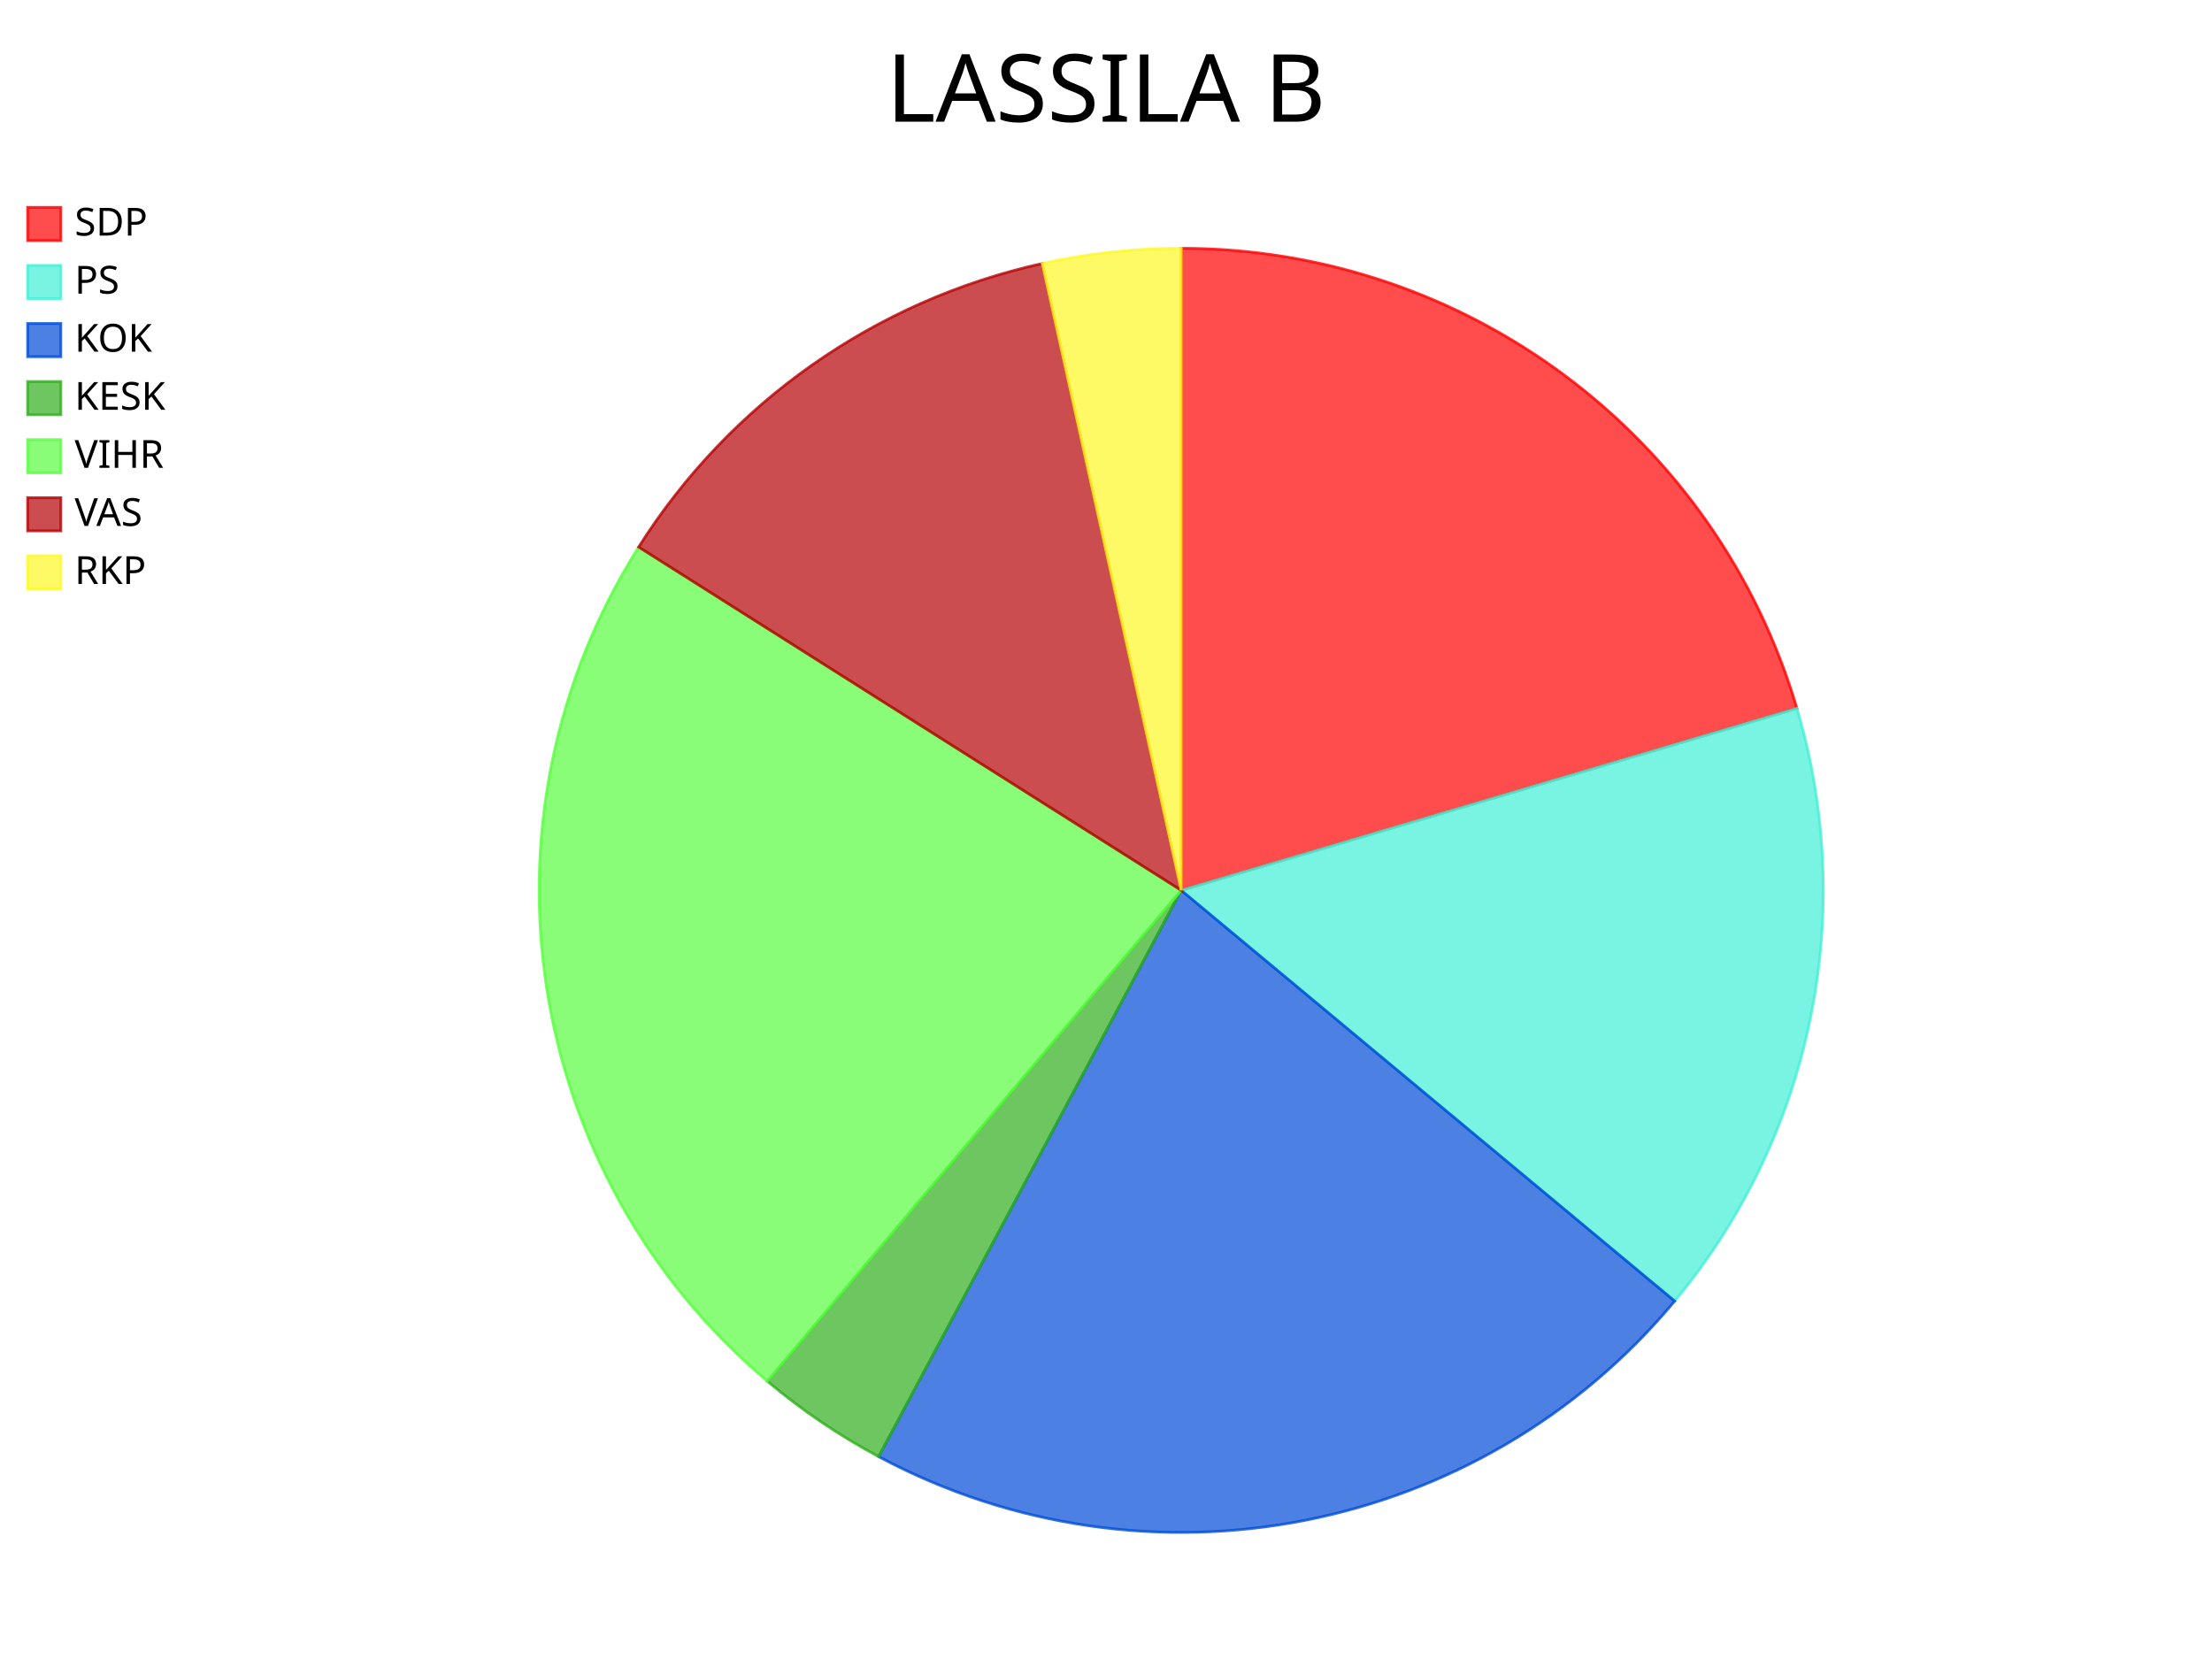
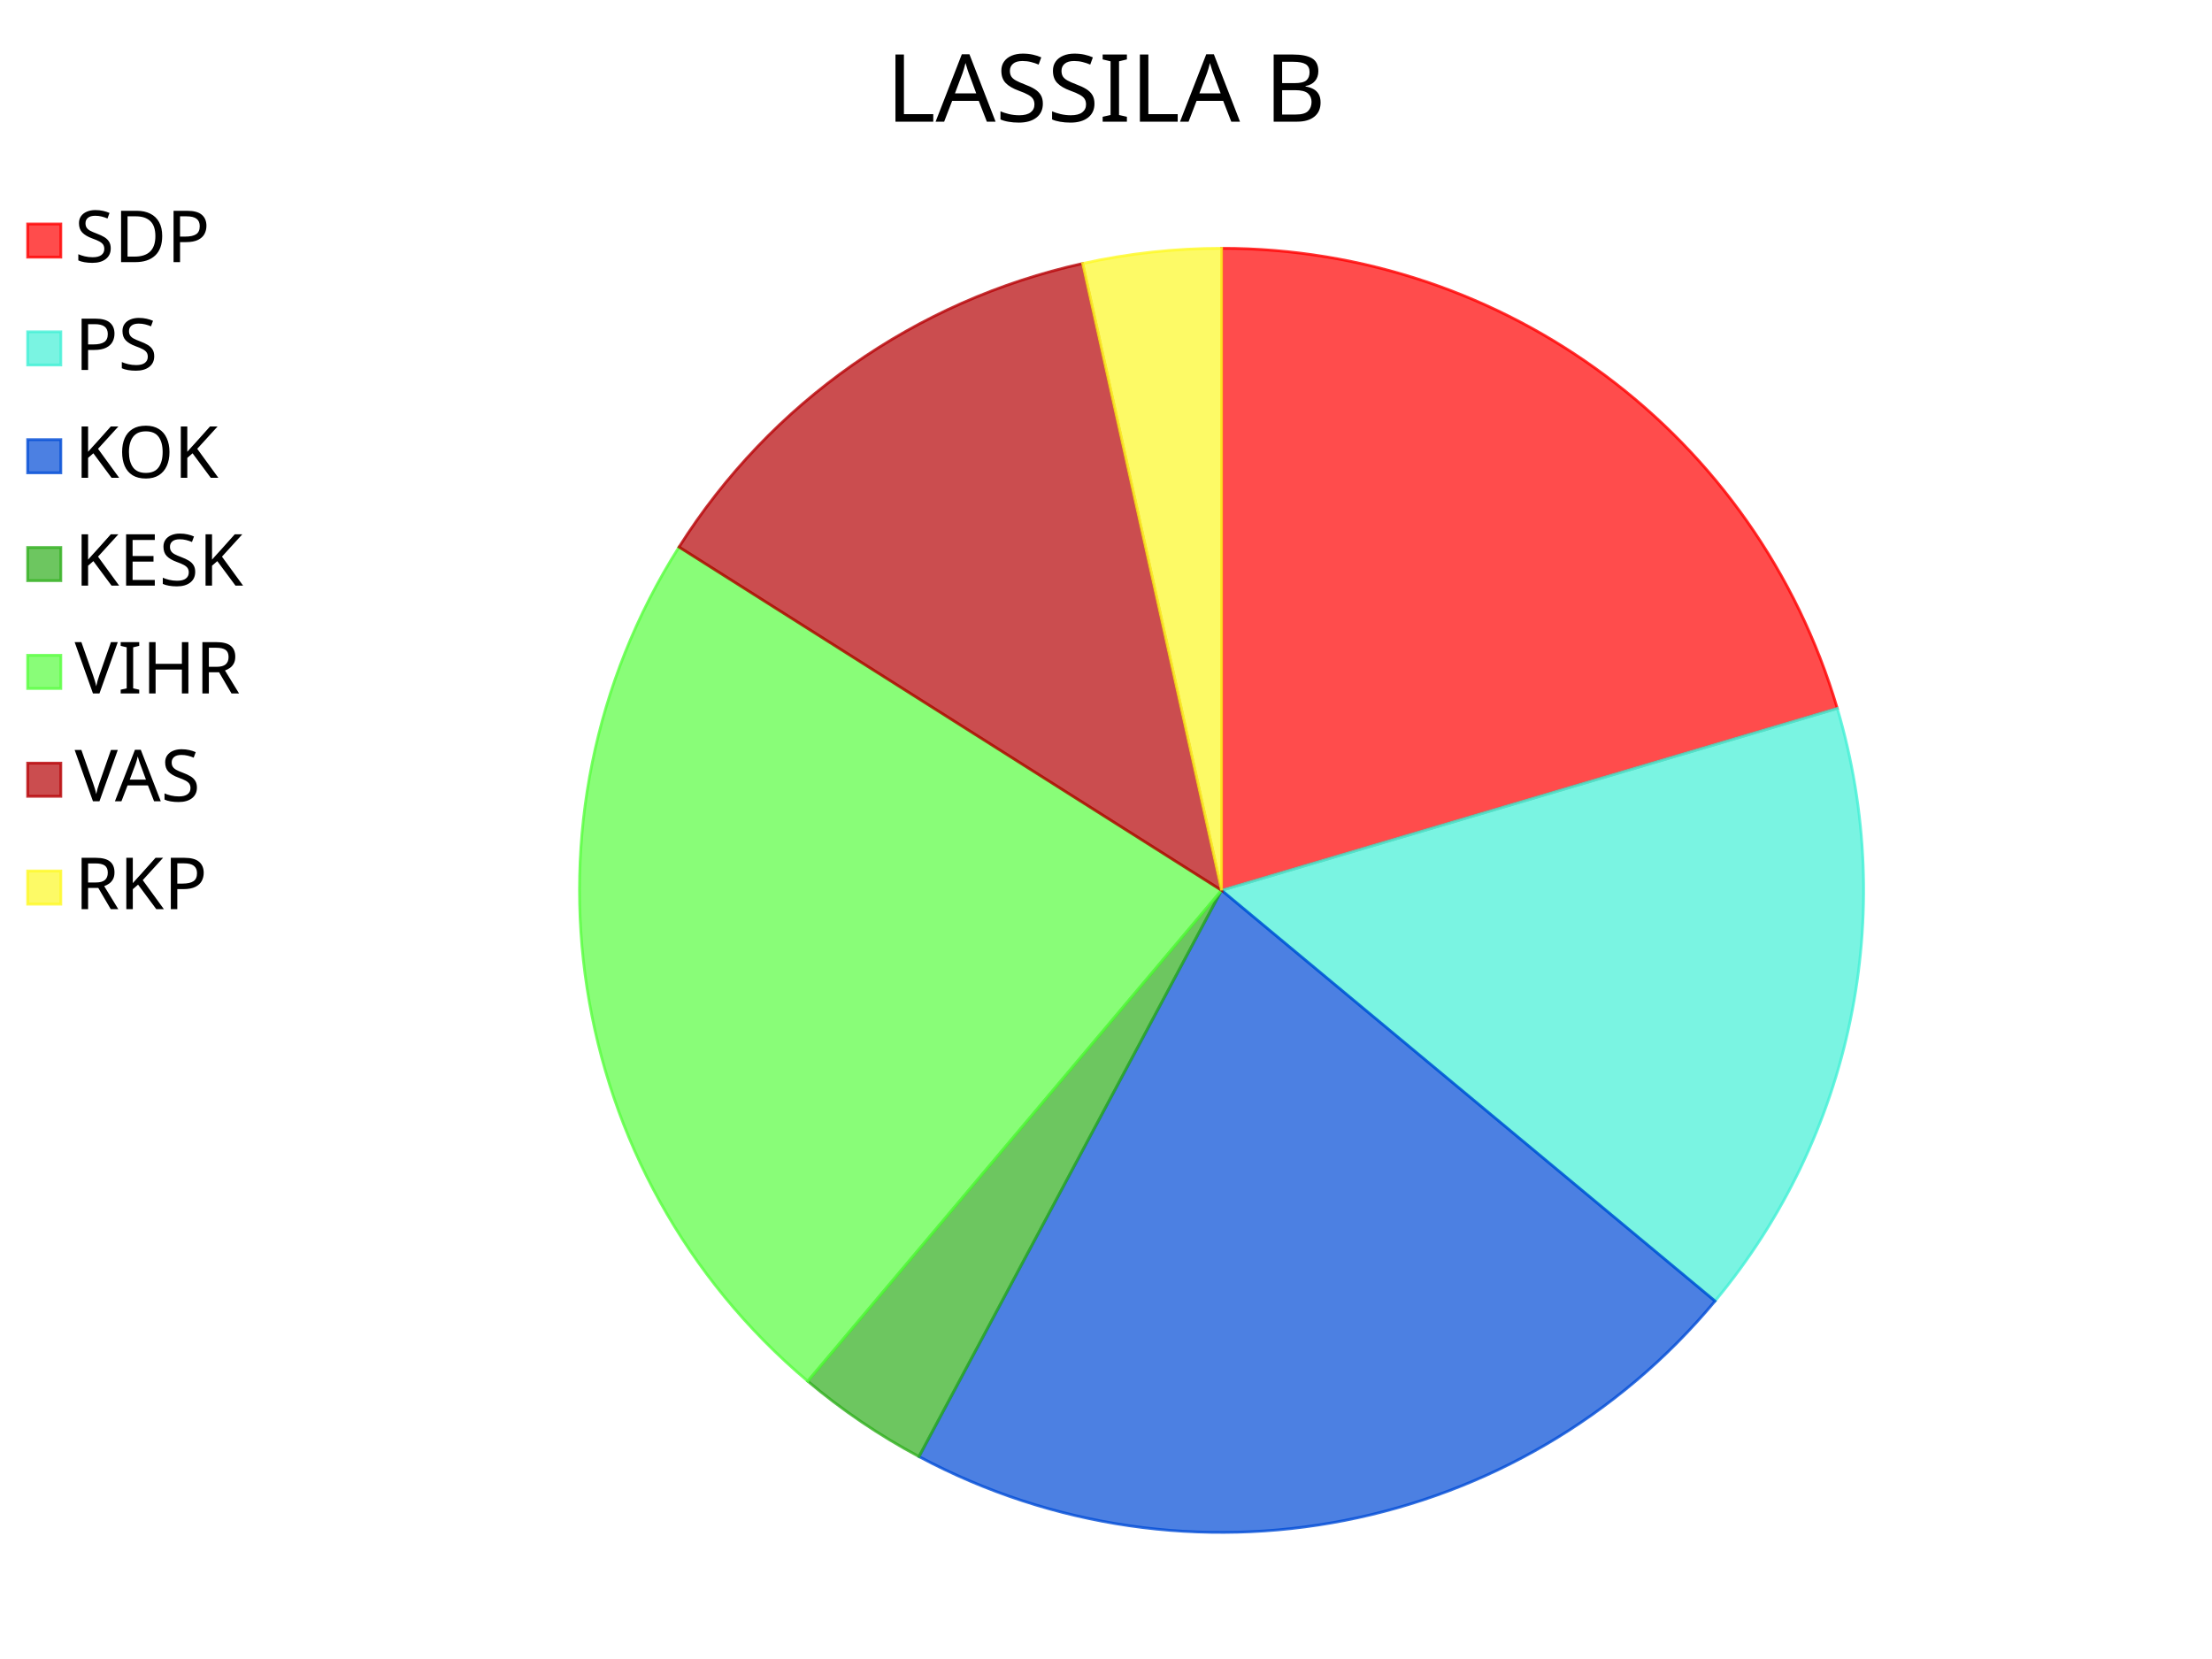
- <svg xmlns="http://www.w3.org/2000/svg" class="pygal-chart" id="chart-fa7179c8-ebbd-4a18-9c4d-508e01d1305b" viewBox="0 0 800 600">
+ <svg xmlns="http://www.w3.org/2000/svg" class="pygal-chart" id="chart-22ebe226-a6b0-4e5f-b215-8ea0ef26bb47" viewBox="0 0 800 600">
  <defs>
-     <style type="text/css">#chart-fa7179c8-ebbd-4a18-9c4d-508e01d1305b{-webkit-user-select:none;-webkit-font-smoothing:antialiased;font-family:Poppins}#chart-fa7179c8-ebbd-4a18-9c4d-508e01d1305b .title{font-family:Poppins;font-size:34px}#chart-fa7179c8-ebbd-4a18-9c4d-508e01d1305b .legends .legend text{font-family:Poppins;font-size:14px}#chart-fa7179c8-ebbd-4a18-9c4d-508e01d1305b .axis text{font-family:Poppins;font-size:10px}#chart-fa7179c8-ebbd-4a18-9c4d-508e01d1305b .axis text.major{font-family:Poppins;font-size:10px}#chart-fa7179c8-ebbd-4a18-9c4d-508e01d1305b .text-overlay text.value{font-family:Poppins;font-size:16px}#chart-fa7179c8-ebbd-4a18-9c4d-508e01d1305b .text-overlay text.label{font-family:Poppins;font-size:10px}#chart-fa7179c8-ebbd-4a18-9c4d-508e01d1305b .tooltip{font-family:Poppins;font-size:14px}#chart-fa7179c8-ebbd-4a18-9c4d-508e01d1305b text.no_data{font-family:Poppins;font-size:64px}
- #chart-fa7179c8-ebbd-4a18-9c4d-508e01d1305b{background-color:#ffffff}#chart-fa7179c8-ebbd-4a18-9c4d-508e01d1305b path,#chart-fa7179c8-ebbd-4a18-9c4d-508e01d1305b line,#chart-fa7179c8-ebbd-4a18-9c4d-508e01d1305b rect,#chart-fa7179c8-ebbd-4a18-9c4d-508e01d1305b circle{-webkit-transition:300ms ease-in;-moz-transition:300ms ease-in;transition:300ms ease-in}#chart-fa7179c8-ebbd-4a18-9c4d-508e01d1305b .graph &gt; .background{fill:#ffffff}#chart-fa7179c8-ebbd-4a18-9c4d-508e01d1305b .plot &gt; .background{fill:#ffffff}#chart-fa7179c8-ebbd-4a18-9c4d-508e01d1305b .graph{fill:#000000}#chart-fa7179c8-ebbd-4a18-9c4d-508e01d1305b text.no_data{fill:#000000}#chart-fa7179c8-ebbd-4a18-9c4d-508e01d1305b .title{fill:#000000}#chart-fa7179c8-ebbd-4a18-9c4d-508e01d1305b .legends .legend text{fill:#000000}#chart-fa7179c8-ebbd-4a18-9c4d-508e01d1305b .legends .legend:hover text{fill:#000000}#chart-fa7179c8-ebbd-4a18-9c4d-508e01d1305b .axis .line{stroke:#000000}#chart-fa7179c8-ebbd-4a18-9c4d-508e01d1305b .axis .guide.line{stroke:#000000}#chart-fa7179c8-ebbd-4a18-9c4d-508e01d1305b .axis .major.line{stroke:#000000}#chart-fa7179c8-ebbd-4a18-9c4d-508e01d1305b .axis text.major{fill:#000000}#chart-fa7179c8-ebbd-4a18-9c4d-508e01d1305b .axis.y .guides:hover .guide.line,#chart-fa7179c8-ebbd-4a18-9c4d-508e01d1305b .line-graph .axis.x .guides:hover .guide.line,#chart-fa7179c8-ebbd-4a18-9c4d-508e01d1305b .stackedline-graph .axis.x .guides:hover .guide.line,#chart-fa7179c8-ebbd-4a18-9c4d-508e01d1305b .xy-graph .axis.x .guides:hover .guide.line{stroke:#000000}#chart-fa7179c8-ebbd-4a18-9c4d-508e01d1305b .axis .guides:hover text{fill:#000000}#chart-fa7179c8-ebbd-4a18-9c4d-508e01d1305b .reactive{fill-opacity:.7;stroke-opacity:.8}#chart-fa7179c8-ebbd-4a18-9c4d-508e01d1305b .ci{stroke:#000000}#chart-fa7179c8-ebbd-4a18-9c4d-508e01d1305b .reactive.active,#chart-fa7179c8-ebbd-4a18-9c4d-508e01d1305b .active .reactive{fill-opacity:.9;stroke-opacity:.9;stroke-width:4}#chart-fa7179c8-ebbd-4a18-9c4d-508e01d1305b .ci .reactive.active{stroke-width:1.5}#chart-fa7179c8-ebbd-4a18-9c4d-508e01d1305b .series text{fill:#000000}#chart-fa7179c8-ebbd-4a18-9c4d-508e01d1305b .tooltip rect{fill:#ffffff;stroke:#000000;-webkit-transition:opacity 300ms ease-in;-moz-transition:opacity 300ms ease-in;transition:opacity 300ms ease-in}#chart-fa7179c8-ebbd-4a18-9c4d-508e01d1305b .tooltip .label{fill:#000000}#chart-fa7179c8-ebbd-4a18-9c4d-508e01d1305b .tooltip .label{fill:#000000}#chart-fa7179c8-ebbd-4a18-9c4d-508e01d1305b .tooltip .legend{font-size:.8em;fill:#000000}#chart-fa7179c8-ebbd-4a18-9c4d-508e01d1305b .tooltip .x_label{font-size:.6em;fill:#000000}#chart-fa7179c8-ebbd-4a18-9c4d-508e01d1305b .tooltip .xlink{font-size:.5em;text-decoration:underline}#chart-fa7179c8-ebbd-4a18-9c4d-508e01d1305b .tooltip .value{font-size:1.5em}#chart-fa7179c8-ebbd-4a18-9c4d-508e01d1305b .bound{font-size:.5em}#chart-fa7179c8-ebbd-4a18-9c4d-508e01d1305b .max-value{font-size:.75em;fill:#000000}#chart-fa7179c8-ebbd-4a18-9c4d-508e01d1305b .map-element{fill:#ffffff;stroke:#000000 !important}#chart-fa7179c8-ebbd-4a18-9c4d-508e01d1305b .map-element .reactive{fill-opacity:inherit;stroke-opacity:inherit}#chart-fa7179c8-ebbd-4a18-9c4d-508e01d1305b .color-0,#chart-fa7179c8-ebbd-4a18-9c4d-508e01d1305b .color-0 a:visited{stroke:#ff0000;fill:#ff0000}#chart-fa7179c8-ebbd-4a18-9c4d-508e01d1305b .color-1,#chart-fa7179c8-ebbd-4a18-9c4d-508e01d1305b .color-1 a:visited{stroke:#42f0d6;fill:#42f0d6}#chart-fa7179c8-ebbd-4a18-9c4d-508e01d1305b .color-2,#chart-fa7179c8-ebbd-4a18-9c4d-508e01d1305b .color-2 a:visited{stroke:#004bd6;fill:#004bd6}#chart-fa7179c8-ebbd-4a18-9c4d-508e01d1305b .color-3,#chart-fa7179c8-ebbd-4a18-9c4d-508e01d1305b .color-3 a:visited{stroke:#30af1d;fill:#30af1d}#chart-fa7179c8-ebbd-4a18-9c4d-508e01d1305b .color-4,#chart-fa7179c8-ebbd-4a18-9c4d-508e01d1305b .color-4 a:visited{stroke:#58fd3f;fill:#58fd3f}#chart-fa7179c8-ebbd-4a18-9c4d-508e01d1305b .color-5,#chart-fa7179c8-ebbd-4a18-9c4d-508e01d1305b .color-5 a:visited{stroke:#b60205;fill:#b60205}#chart-fa7179c8-ebbd-4a18-9c4d-508e01d1305b .color-6,#chart-fa7179c8-ebbd-4a18-9c4d-508e01d1305b .color-6 a:visited{stroke:#fdf926;fill:#fdf926}#chart-fa7179c8-ebbd-4a18-9c4d-508e01d1305b .text-overlay .color-0 text{fill:black}#chart-fa7179c8-ebbd-4a18-9c4d-508e01d1305b .text-overlay .color-1 text{fill:black}#chart-fa7179c8-ebbd-4a18-9c4d-508e01d1305b .text-overlay .color-2 text{fill:black}#chart-fa7179c8-ebbd-4a18-9c4d-508e01d1305b .text-overlay .color-3 text{fill:black}#chart-fa7179c8-ebbd-4a18-9c4d-508e01d1305b .text-overlay .color-4 text{fill:black}#chart-fa7179c8-ebbd-4a18-9c4d-508e01d1305b .text-overlay .color-5 text{fill:black}#chart-fa7179c8-ebbd-4a18-9c4d-508e01d1305b .text-overlay .color-6 text{fill:black}
- #chart-fa7179c8-ebbd-4a18-9c4d-508e01d1305b text.no_data{text-anchor:middle}#chart-fa7179c8-ebbd-4a18-9c4d-508e01d1305b .guide.line{fill:none}#chart-fa7179c8-ebbd-4a18-9c4d-508e01d1305b .centered{text-anchor:middle}#chart-fa7179c8-ebbd-4a18-9c4d-508e01d1305b .title{text-anchor:middle}#chart-fa7179c8-ebbd-4a18-9c4d-508e01d1305b .legends .legend text{fill-opacity:1}#chart-fa7179c8-ebbd-4a18-9c4d-508e01d1305b .axis.x text{text-anchor:middle}#chart-fa7179c8-ebbd-4a18-9c4d-508e01d1305b .axis.x:not(.web) text[transform]{text-anchor:start}#chart-fa7179c8-ebbd-4a18-9c4d-508e01d1305b .axis.x:not(.web) text[transform].backwards{text-anchor:end}#chart-fa7179c8-ebbd-4a18-9c4d-508e01d1305b .axis.y text{text-anchor:end}#chart-fa7179c8-ebbd-4a18-9c4d-508e01d1305b .axis.y text[transform].backwards{text-anchor:start}#chart-fa7179c8-ebbd-4a18-9c4d-508e01d1305b .axis.y2 text{text-anchor:start}#chart-fa7179c8-ebbd-4a18-9c4d-508e01d1305b .axis.y2 text[transform].backwards{text-anchor:end}#chart-fa7179c8-ebbd-4a18-9c4d-508e01d1305b .axis .guide.line{stroke-dasharray:4,4}#chart-fa7179c8-ebbd-4a18-9c4d-508e01d1305b .axis .major.guide.line{stroke-dasharray:6,6}#chart-fa7179c8-ebbd-4a18-9c4d-508e01d1305b .horizontal .axis.y .guide.line,#chart-fa7179c8-ebbd-4a18-9c4d-508e01d1305b .horizontal .axis.y2 .guide.line,#chart-fa7179c8-ebbd-4a18-9c4d-508e01d1305b .vertical .axis.x .guide.line{opacity:0}#chart-fa7179c8-ebbd-4a18-9c4d-508e01d1305b .horizontal .axis.always_show .guide.line,#chart-fa7179c8-ebbd-4a18-9c4d-508e01d1305b .vertical .axis.always_show .guide.line{opacity:1 !important}#chart-fa7179c8-ebbd-4a18-9c4d-508e01d1305b .axis.y .guides:hover .guide.line,#chart-fa7179c8-ebbd-4a18-9c4d-508e01d1305b .axis.y2 .guides:hover .guide.line,#chart-fa7179c8-ebbd-4a18-9c4d-508e01d1305b .axis.x .guides:hover .guide.line{opacity:1}#chart-fa7179c8-ebbd-4a18-9c4d-508e01d1305b .axis .guides:hover text{opacity:1}#chart-fa7179c8-ebbd-4a18-9c4d-508e01d1305b .nofill{fill:none}#chart-fa7179c8-ebbd-4a18-9c4d-508e01d1305b .subtle-fill{fill-opacity:.2}#chart-fa7179c8-ebbd-4a18-9c4d-508e01d1305b .dot{stroke-width:1px;fill-opacity:1}#chart-fa7179c8-ebbd-4a18-9c4d-508e01d1305b .dot.active{stroke-width:5px}#chart-fa7179c8-ebbd-4a18-9c4d-508e01d1305b .dot.negative{fill:transparent}#chart-fa7179c8-ebbd-4a18-9c4d-508e01d1305b text,#chart-fa7179c8-ebbd-4a18-9c4d-508e01d1305b tspan{stroke:none !important}#chart-fa7179c8-ebbd-4a18-9c4d-508e01d1305b .series text.active{opacity:1}#chart-fa7179c8-ebbd-4a18-9c4d-508e01d1305b .tooltip rect{fill-opacity:.95;stroke-width:.5}#chart-fa7179c8-ebbd-4a18-9c4d-508e01d1305b .tooltip text{fill-opacity:1}#chart-fa7179c8-ebbd-4a18-9c4d-508e01d1305b .showable{visibility:hidden}#chart-fa7179c8-ebbd-4a18-9c4d-508e01d1305b .showable.shown{visibility:visible}#chart-fa7179c8-ebbd-4a18-9c4d-508e01d1305b .gauge-background{fill:rgba(229,229,229,1);stroke:none}#chart-fa7179c8-ebbd-4a18-9c4d-508e01d1305b .bg-lines{stroke:#ffffff;stroke-width:2px}</style>
+     <style type="text/css">#chart-22ebe226-a6b0-4e5f-b215-8ea0ef26bb47{-webkit-user-select:none;-webkit-font-smoothing:antialiased;font-family:Poppins}#chart-22ebe226-a6b0-4e5f-b215-8ea0ef26bb47 .title{font-family:Poppins;font-size:34px}#chart-22ebe226-a6b0-4e5f-b215-8ea0ef26bb47 .legends .legend text{font-family:Poppins;font-size:26px}#chart-22ebe226-a6b0-4e5f-b215-8ea0ef26bb47 .axis text{font-family:Poppins;font-size:26px}#chart-22ebe226-a6b0-4e5f-b215-8ea0ef26bb47 .axis text.major{font-family:Poppins;font-size:10px}#chart-22ebe226-a6b0-4e5f-b215-8ea0ef26bb47 .text-overlay text.value{font-family:Poppins;font-size:26px}#chart-22ebe226-a6b0-4e5f-b215-8ea0ef26bb47 .text-overlay text.label{font-family:Poppins;font-size:26px}#chart-22ebe226-a6b0-4e5f-b215-8ea0ef26bb47 .tooltip{font-family:Poppins;font-size:14px}#chart-22ebe226-a6b0-4e5f-b215-8ea0ef26bb47 text.no_data{font-family:Poppins;font-size:64px}
+ #chart-22ebe226-a6b0-4e5f-b215-8ea0ef26bb47{background-color:#ffffff}#chart-22ebe226-a6b0-4e5f-b215-8ea0ef26bb47 path,#chart-22ebe226-a6b0-4e5f-b215-8ea0ef26bb47 line,#chart-22ebe226-a6b0-4e5f-b215-8ea0ef26bb47 rect,#chart-22ebe226-a6b0-4e5f-b215-8ea0ef26bb47 circle{-webkit-transition:300ms ease-in;-moz-transition:300ms ease-in;transition:300ms ease-in}#chart-22ebe226-a6b0-4e5f-b215-8ea0ef26bb47 .graph &gt; .background{fill:#ffffff}#chart-22ebe226-a6b0-4e5f-b215-8ea0ef26bb47 .plot &gt; .background{fill:#ffffff}#chart-22ebe226-a6b0-4e5f-b215-8ea0ef26bb47 .graph{fill:#000000}#chart-22ebe226-a6b0-4e5f-b215-8ea0ef26bb47 text.no_data{fill:#000000}#chart-22ebe226-a6b0-4e5f-b215-8ea0ef26bb47 .title{fill:#000000}#chart-22ebe226-a6b0-4e5f-b215-8ea0ef26bb47 .legends .legend text{fill:#000000}#chart-22ebe226-a6b0-4e5f-b215-8ea0ef26bb47 .legends .legend:hover text{fill:#000000}#chart-22ebe226-a6b0-4e5f-b215-8ea0ef26bb47 .axis .line{stroke:#000000}#chart-22ebe226-a6b0-4e5f-b215-8ea0ef26bb47 .axis .guide.line{stroke:#000000}#chart-22ebe226-a6b0-4e5f-b215-8ea0ef26bb47 .axis .major.line{stroke:#000000}#chart-22ebe226-a6b0-4e5f-b215-8ea0ef26bb47 .axis text.major{fill:#000000}#chart-22ebe226-a6b0-4e5f-b215-8ea0ef26bb47 .axis.y .guides:hover .guide.line,#chart-22ebe226-a6b0-4e5f-b215-8ea0ef26bb47 .line-graph .axis.x .guides:hover .guide.line,#chart-22ebe226-a6b0-4e5f-b215-8ea0ef26bb47 .stackedline-graph .axis.x .guides:hover .guide.line,#chart-22ebe226-a6b0-4e5f-b215-8ea0ef26bb47 .xy-graph .axis.x .guides:hover .guide.line{stroke:#000000}#chart-22ebe226-a6b0-4e5f-b215-8ea0ef26bb47 .axis .guides:hover text{fill:#000000}#chart-22ebe226-a6b0-4e5f-b215-8ea0ef26bb47 .reactive{fill-opacity:.7;stroke-opacity:.8}#chart-22ebe226-a6b0-4e5f-b215-8ea0ef26bb47 .ci{stroke:#000000}#chart-22ebe226-a6b0-4e5f-b215-8ea0ef26bb47 .reactive.active,#chart-22ebe226-a6b0-4e5f-b215-8ea0ef26bb47 .active .reactive{fill-opacity:.9;stroke-opacity:.9;stroke-width:4}#chart-22ebe226-a6b0-4e5f-b215-8ea0ef26bb47 .ci .reactive.active{stroke-width:1.5}#chart-22ebe226-a6b0-4e5f-b215-8ea0ef26bb47 .series text{fill:#000000}#chart-22ebe226-a6b0-4e5f-b215-8ea0ef26bb47 .tooltip rect{fill:#ffffff;stroke:#000000;-webkit-transition:opacity 300ms ease-in;-moz-transition:opacity 300ms ease-in;transition:opacity 300ms ease-in}#chart-22ebe226-a6b0-4e5f-b215-8ea0ef26bb47 .tooltip .label{fill:#000000}#chart-22ebe226-a6b0-4e5f-b215-8ea0ef26bb47 .tooltip .label{fill:#000000}#chart-22ebe226-a6b0-4e5f-b215-8ea0ef26bb47 .tooltip .legend{font-size:.8em;fill:#000000}#chart-22ebe226-a6b0-4e5f-b215-8ea0ef26bb47 .tooltip .x_label{font-size:.6em;fill:#000000}#chart-22ebe226-a6b0-4e5f-b215-8ea0ef26bb47 .tooltip .xlink{font-size:.5em;text-decoration:underline}#chart-22ebe226-a6b0-4e5f-b215-8ea0ef26bb47 .tooltip .value{font-size:1.5em}#chart-22ebe226-a6b0-4e5f-b215-8ea0ef26bb47 .bound{font-size:.5em}#chart-22ebe226-a6b0-4e5f-b215-8ea0ef26bb47 .max-value{font-size:.75em;fill:#000000}#chart-22ebe226-a6b0-4e5f-b215-8ea0ef26bb47 .map-element{fill:#ffffff;stroke:#000000 !important}#chart-22ebe226-a6b0-4e5f-b215-8ea0ef26bb47 .map-element .reactive{fill-opacity:inherit;stroke-opacity:inherit}#chart-22ebe226-a6b0-4e5f-b215-8ea0ef26bb47 .color-0,#chart-22ebe226-a6b0-4e5f-b215-8ea0ef26bb47 .color-0 a:visited{stroke:#ff0000;fill:#ff0000}#chart-22ebe226-a6b0-4e5f-b215-8ea0ef26bb47 .color-1,#chart-22ebe226-a6b0-4e5f-b215-8ea0ef26bb47 .color-1 a:visited{stroke:#42f0d6;fill:#42f0d6}#chart-22ebe226-a6b0-4e5f-b215-8ea0ef26bb47 .color-2,#chart-22ebe226-a6b0-4e5f-b215-8ea0ef26bb47 .color-2 a:visited{stroke:#004bd6;fill:#004bd6}#chart-22ebe226-a6b0-4e5f-b215-8ea0ef26bb47 .color-3,#chart-22ebe226-a6b0-4e5f-b215-8ea0ef26bb47 .color-3 a:visited{stroke:#30af1d;fill:#30af1d}#chart-22ebe226-a6b0-4e5f-b215-8ea0ef26bb47 .color-4,#chart-22ebe226-a6b0-4e5f-b215-8ea0ef26bb47 .color-4 a:visited{stroke:#58fd3f;fill:#58fd3f}#chart-22ebe226-a6b0-4e5f-b215-8ea0ef26bb47 .color-5,#chart-22ebe226-a6b0-4e5f-b215-8ea0ef26bb47 .color-5 a:visited{stroke:#b60205;fill:#b60205}#chart-22ebe226-a6b0-4e5f-b215-8ea0ef26bb47 .color-6,#chart-22ebe226-a6b0-4e5f-b215-8ea0ef26bb47 .color-6 a:visited{stroke:#fdf926;fill:#fdf926}#chart-22ebe226-a6b0-4e5f-b215-8ea0ef26bb47 .text-overlay .color-0 text{fill:black}#chart-22ebe226-a6b0-4e5f-b215-8ea0ef26bb47 .text-overlay .color-1 text{fill:black}#chart-22ebe226-a6b0-4e5f-b215-8ea0ef26bb47 .text-overlay .color-2 text{fill:black}#chart-22ebe226-a6b0-4e5f-b215-8ea0ef26bb47 .text-overlay .color-3 text{fill:black}#chart-22ebe226-a6b0-4e5f-b215-8ea0ef26bb47 .text-overlay .color-4 text{fill:black}#chart-22ebe226-a6b0-4e5f-b215-8ea0ef26bb47 .text-overlay .color-5 text{fill:black}#chart-22ebe226-a6b0-4e5f-b215-8ea0ef26bb47 .text-overlay .color-6 text{fill:black}
+ #chart-22ebe226-a6b0-4e5f-b215-8ea0ef26bb47 text.no_data{text-anchor:middle}#chart-22ebe226-a6b0-4e5f-b215-8ea0ef26bb47 .guide.line{fill:none}#chart-22ebe226-a6b0-4e5f-b215-8ea0ef26bb47 .centered{text-anchor:middle}#chart-22ebe226-a6b0-4e5f-b215-8ea0ef26bb47 .title{text-anchor:middle}#chart-22ebe226-a6b0-4e5f-b215-8ea0ef26bb47 .legends .legend text{fill-opacity:1}#chart-22ebe226-a6b0-4e5f-b215-8ea0ef26bb47 .axis.x text{text-anchor:middle}#chart-22ebe226-a6b0-4e5f-b215-8ea0ef26bb47 .axis.x:not(.web) text[transform]{text-anchor:start}#chart-22ebe226-a6b0-4e5f-b215-8ea0ef26bb47 .axis.x:not(.web) text[transform].backwards{text-anchor:end}#chart-22ebe226-a6b0-4e5f-b215-8ea0ef26bb47 .axis.y text{text-anchor:end}#chart-22ebe226-a6b0-4e5f-b215-8ea0ef26bb47 .axis.y text[transform].backwards{text-anchor:start}#chart-22ebe226-a6b0-4e5f-b215-8ea0ef26bb47 .axis.y2 text{text-anchor:start}#chart-22ebe226-a6b0-4e5f-b215-8ea0ef26bb47 .axis.y2 text[transform].backwards{text-anchor:end}#chart-22ebe226-a6b0-4e5f-b215-8ea0ef26bb47 .axis .guide.line{stroke-dasharray:4,4}#chart-22ebe226-a6b0-4e5f-b215-8ea0ef26bb47 .axis .major.guide.line{stroke-dasharray:6,6}#chart-22ebe226-a6b0-4e5f-b215-8ea0ef26bb47 .horizontal .axis.y .guide.line,#chart-22ebe226-a6b0-4e5f-b215-8ea0ef26bb47 .horizontal .axis.y2 .guide.line,#chart-22ebe226-a6b0-4e5f-b215-8ea0ef26bb47 .vertical .axis.x .guide.line{opacity:0}#chart-22ebe226-a6b0-4e5f-b215-8ea0ef26bb47 .horizontal .axis.always_show .guide.line,#chart-22ebe226-a6b0-4e5f-b215-8ea0ef26bb47 .vertical .axis.always_show .guide.line{opacity:1 !important}#chart-22ebe226-a6b0-4e5f-b215-8ea0ef26bb47 .axis.y .guides:hover .guide.line,#chart-22ebe226-a6b0-4e5f-b215-8ea0ef26bb47 .axis.y2 .guides:hover .guide.line,#chart-22ebe226-a6b0-4e5f-b215-8ea0ef26bb47 .axis.x .guides:hover .guide.line{opacity:1}#chart-22ebe226-a6b0-4e5f-b215-8ea0ef26bb47 .axis .guides:hover text{opacity:1}#chart-22ebe226-a6b0-4e5f-b215-8ea0ef26bb47 .nofill{fill:none}#chart-22ebe226-a6b0-4e5f-b215-8ea0ef26bb47 .subtle-fill{fill-opacity:.2}#chart-22ebe226-a6b0-4e5f-b215-8ea0ef26bb47 .dot{stroke-width:1px;fill-opacity:1}#chart-22ebe226-a6b0-4e5f-b215-8ea0ef26bb47 .dot.active{stroke-width:5px}#chart-22ebe226-a6b0-4e5f-b215-8ea0ef26bb47 .dot.negative{fill:transparent}#chart-22ebe226-a6b0-4e5f-b215-8ea0ef26bb47 text,#chart-22ebe226-a6b0-4e5f-b215-8ea0ef26bb47 tspan{stroke:none !important}#chart-22ebe226-a6b0-4e5f-b215-8ea0ef26bb47 .series text.active{opacity:1}#chart-22ebe226-a6b0-4e5f-b215-8ea0ef26bb47 .tooltip rect{fill-opacity:.95;stroke-width:.5}#chart-22ebe226-a6b0-4e5f-b215-8ea0ef26bb47 .tooltip text{fill-opacity:1}#chart-22ebe226-a6b0-4e5f-b215-8ea0ef26bb47 .showable{visibility:hidden}#chart-22ebe226-a6b0-4e5f-b215-8ea0ef26bb47 .showable.shown{visibility:visible}#chart-22ebe226-a6b0-4e5f-b215-8ea0ef26bb47 .gauge-background{fill:rgba(229,229,229,1);stroke:none}#chart-22ebe226-a6b0-4e5f-b215-8ea0ef26bb47 .bg-lines{stroke:#ffffff;stroke-width:2px}</style>
  </defs>
  <g class="graph pie-graph vertical">
    <rect class="background" height="600" width="800" x="0" y="0" />
-     <g class="plot" transform="translate(75, 64)">
-       <rect class="background" height="516" width="704.4" x="0" y="0" />
+     <g class="plot" transform="translate(104, 64)">
+       <rect class="background" height="516" width="675.6" x="0" y="0" />
      <g class="series serie-0 color-0">
        <g class="slices">
          <g class="slice">
-             <path class="slice reactive tooltip-trigger" d="M352.2 25.8 A232.2 232.2 0 0 1 574.882 192.2 L352.2 258 A0 0 0 0 0 352.2 258 z" />
+             <path class="slice reactive tooltip-trigger" d="M337.8 25.8 A232.2 232.2 0 0 1 560.482 192.2 L337.8 258 A0 0 0 0 0 337.8 258 z" />
          </g>
        </g>
      </g>
      <g class="series serie-1 color-1">
        <g class="slices">
          <g class="slice">
-             <path class="slice reactive tooltip-trigger" d="M574.882 192.2 A232.2 232.2 0 0 1 530.665 406.549 L352.2 258 A0 0 0 0 0 352.2 258 z" />
+             <path class="slice reactive tooltip-trigger" d="M560.482 192.2 A232.2 232.2 0 0 1 516.265 406.549 L337.8 258 A0 0 0 0 0 337.8 258 z" />
          </g>
        </g>
      </g>
      <g class="series serie-2 color-2">
        <g class="slices">
          <g class="slice">
-             <path class="slice reactive tooltip-trigger" d="M530.665 406.549 A232.2 232.2 0 0 1 242.769 462.796 L352.2 258 A0 0 0 0 0 352.2 258 z" />
+             <path class="slice reactive tooltip-trigger" d="M516.265 406.549 A232.2 232.2 0 0 1 228.369 462.796 L337.8 258 A0 0 0 0 0 337.8 258 z" />
          </g>
        </g>
      </g>
      <g class="series serie-3 color-3">
        <g class="slices">
          <g class="slice">
-             <path class="slice reactive tooltip-trigger" d="M242.769 462.796 A232.2 232.2 0 0 1 202.531 435.527 L352.2 258 A0 0 0 0 0 352.2 258 z" />
+             <path class="slice reactive tooltip-trigger" d="M228.369 462.796 A232.2 232.2 0 0 1 188.131 435.527 L337.8 258 A0 0 0 0 0 337.8 258 z" />
          </g>
        </g>
      </g>
      <g class="series serie-4 color-4">
        <g class="slices">
          <g class="slice">
-             <path class="slice reactive tooltip-trigger" d="M202.531 435.527 A232.2 232.2 0 0 1 155.98 133.844 L352.2 258 A0 0 0 0 0 352.2 258 z" />
+             <path class="slice reactive tooltip-trigger" d="M188.131 435.527 A232.2 232.2 0 0 1 141.58 133.844 L337.8 258 A0 0 0 0 0 337.8 258 z" />
          </g>
        </g>
      </g>
      <g class="series serie-5 color-5">
        <g class="slices">
          <g class="slice">
-             <path class="slice reactive tooltip-trigger" d="M155.98 133.844 A232.2 232.2 0 0 1 301.956 31.301 L352.2 258 A0 0 0 0 0 352.2 258 z" />
+             <path class="slice reactive tooltip-trigger" d="M141.58 133.844 A232.2 232.2 0 0 1 287.556 31.301 L337.8 258 A0 0 0 0 0 337.8 258 z" />
          </g>
        </g>
      </g>
      <g class="series serie-6 color-6">
        <g class="slices">
          <g class="slice">
-             <path class="slice reactive tooltip-trigger" d="M301.956 31.301 A232.2 232.2 0 0 1 352.2 25.8 L352.2 258 A0 0 0 0 0 352.2 258 z" />
+             <path class="slice reactive tooltip-trigger" d="M287.556 31.301 A232.2 232.2 0 0 1 337.8 25.8 L337.8 258 A0 0 0 0 0 337.8 258 z" />
          </g>
        </g>
      </g>
    </g>
    <g class="titles">
      <text class="title plot_title" x="400.0" y="44">LASSILA B</text>
    </g>
-     <g class="plot overlay" transform="translate(75, 64)">
+     <g class="plot overlay" transform="translate(104, 64)">
      <g class="series serie-0 color-0" />
      <g class="series serie-1 color-1" />
      <g class="series serie-2 color-2" />
      <g class="series serie-3 color-3" />
      <g class="series serie-4 color-4" />
      <g class="series serie-5 color-5" />
      <g class="series serie-6 color-6" />
    </g>
-     <g class="plot text-overlay" transform="translate(75, 64)">
+     <g class="plot text-overlay" transform="translate(104, 64)">
      <g class="series serie-0 color-0" />
      <g class="series serie-1 color-1" />
      <g class="series serie-2 color-2" />
      <g class="series serie-3 color-3" />
      <g class="series serie-4 color-4" />
      <g class="series serie-5 color-5" />
      <g class="series serie-6 color-6" />
    </g>
-     <g class="plot tooltip-overlay" transform="translate(75, 64)">
+     <g class="plot tooltip-overlay" transform="translate(104, 64)">
      <g class="tooltip" style="opacity: 0" transform="translate(0 0)">
        <rect class="tooltip-box" height="0" rx="0" ry="0" width="0" />
        <g class="text" />
      </g>
    </g>
    <g class="legends" transform="translate(10, 74)">
      <g class="legend reactive activate-serie" id="activate-serie-0">
-         <rect class="color-0 reactive" height="12" width="12" x="0.0" y="1.0" />
-         <text x="17.0" y="11.2">SDP</text>
+         <rect class="color-0 reactive" height="12" width="12" x="0.0" y="7.0" />
+         <text x="17.0" y="20.8">SDP</text>
      </g>
      <g class="legend reactive activate-serie" id="activate-serie-1">
-         <rect class="color-1 reactive" height="12" width="12" x="0.0" y="22.0" />
-         <text x="17.0" y="32.2">PS</text>
+         <rect class="color-1 reactive" height="12" width="12" x="0.0" y="46.0" />
+         <text x="17.0" y="59.8">PS</text>
      </g>
      <g class="legend reactive activate-serie" id="activate-serie-2">
-         <rect class="color-2 reactive" height="12" width="12" x="0.0" y="43.0" />
-         <text x="17.0" y="53.2">KOK</text>
+         <rect class="color-2 reactive" height="12" width="12" x="0.0" y="85.0" />
+         <text x="17.0" y="98.8">KOK</text>
      </g>
      <g class="legend reactive activate-serie" id="activate-serie-3">
-         <rect class="color-3 reactive" height="12" width="12" x="0.0" y="64.0" />
-         <text x="17.0" y="74.2">KESK</text>
+         <rect class="color-3 reactive" height="12" width="12" x="0.0" y="124.0" />
+         <text x="17.0" y="137.8">KESK</text>
      </g>
      <g class="legend reactive activate-serie" id="activate-serie-4">
-         <rect class="color-4 reactive" height="12" width="12" x="0.0" y="85.0" />
-         <text x="17.0" y="95.2">VIHR</text>
+         <rect class="color-4 reactive" height="12" width="12" x="0.0" y="163.0" />
+         <text x="17.0" y="176.8">VIHR</text>
      </g>
      <g class="legend reactive activate-serie" id="activate-serie-5">
-         <rect class="color-5 reactive" height="12" width="12" x="0.0" y="106.0" />
-         <text x="17.0" y="116.2">VAS</text>
+         <rect class="color-5 reactive" height="12" width="12" x="0.0" y="202.0" />
+         <text x="17.0" y="215.8">VAS</text>
      </g>
      <g class="legend reactive activate-serie" id="activate-serie-6">
-         <rect class="color-6 reactive" height="12" width="12" x="0.0" y="127.0" />
-         <text x="17.0" y="137.2">RKP</text>
+         <rect class="color-6 reactive" height="12" width="12" x="0.0" y="241.0" />
+         <text x="17.0" y="254.8">RKP</text>
      </g>
    </g>
    <g class="legends" transform="translate(790, 74)" />
  </g>
</svg>
